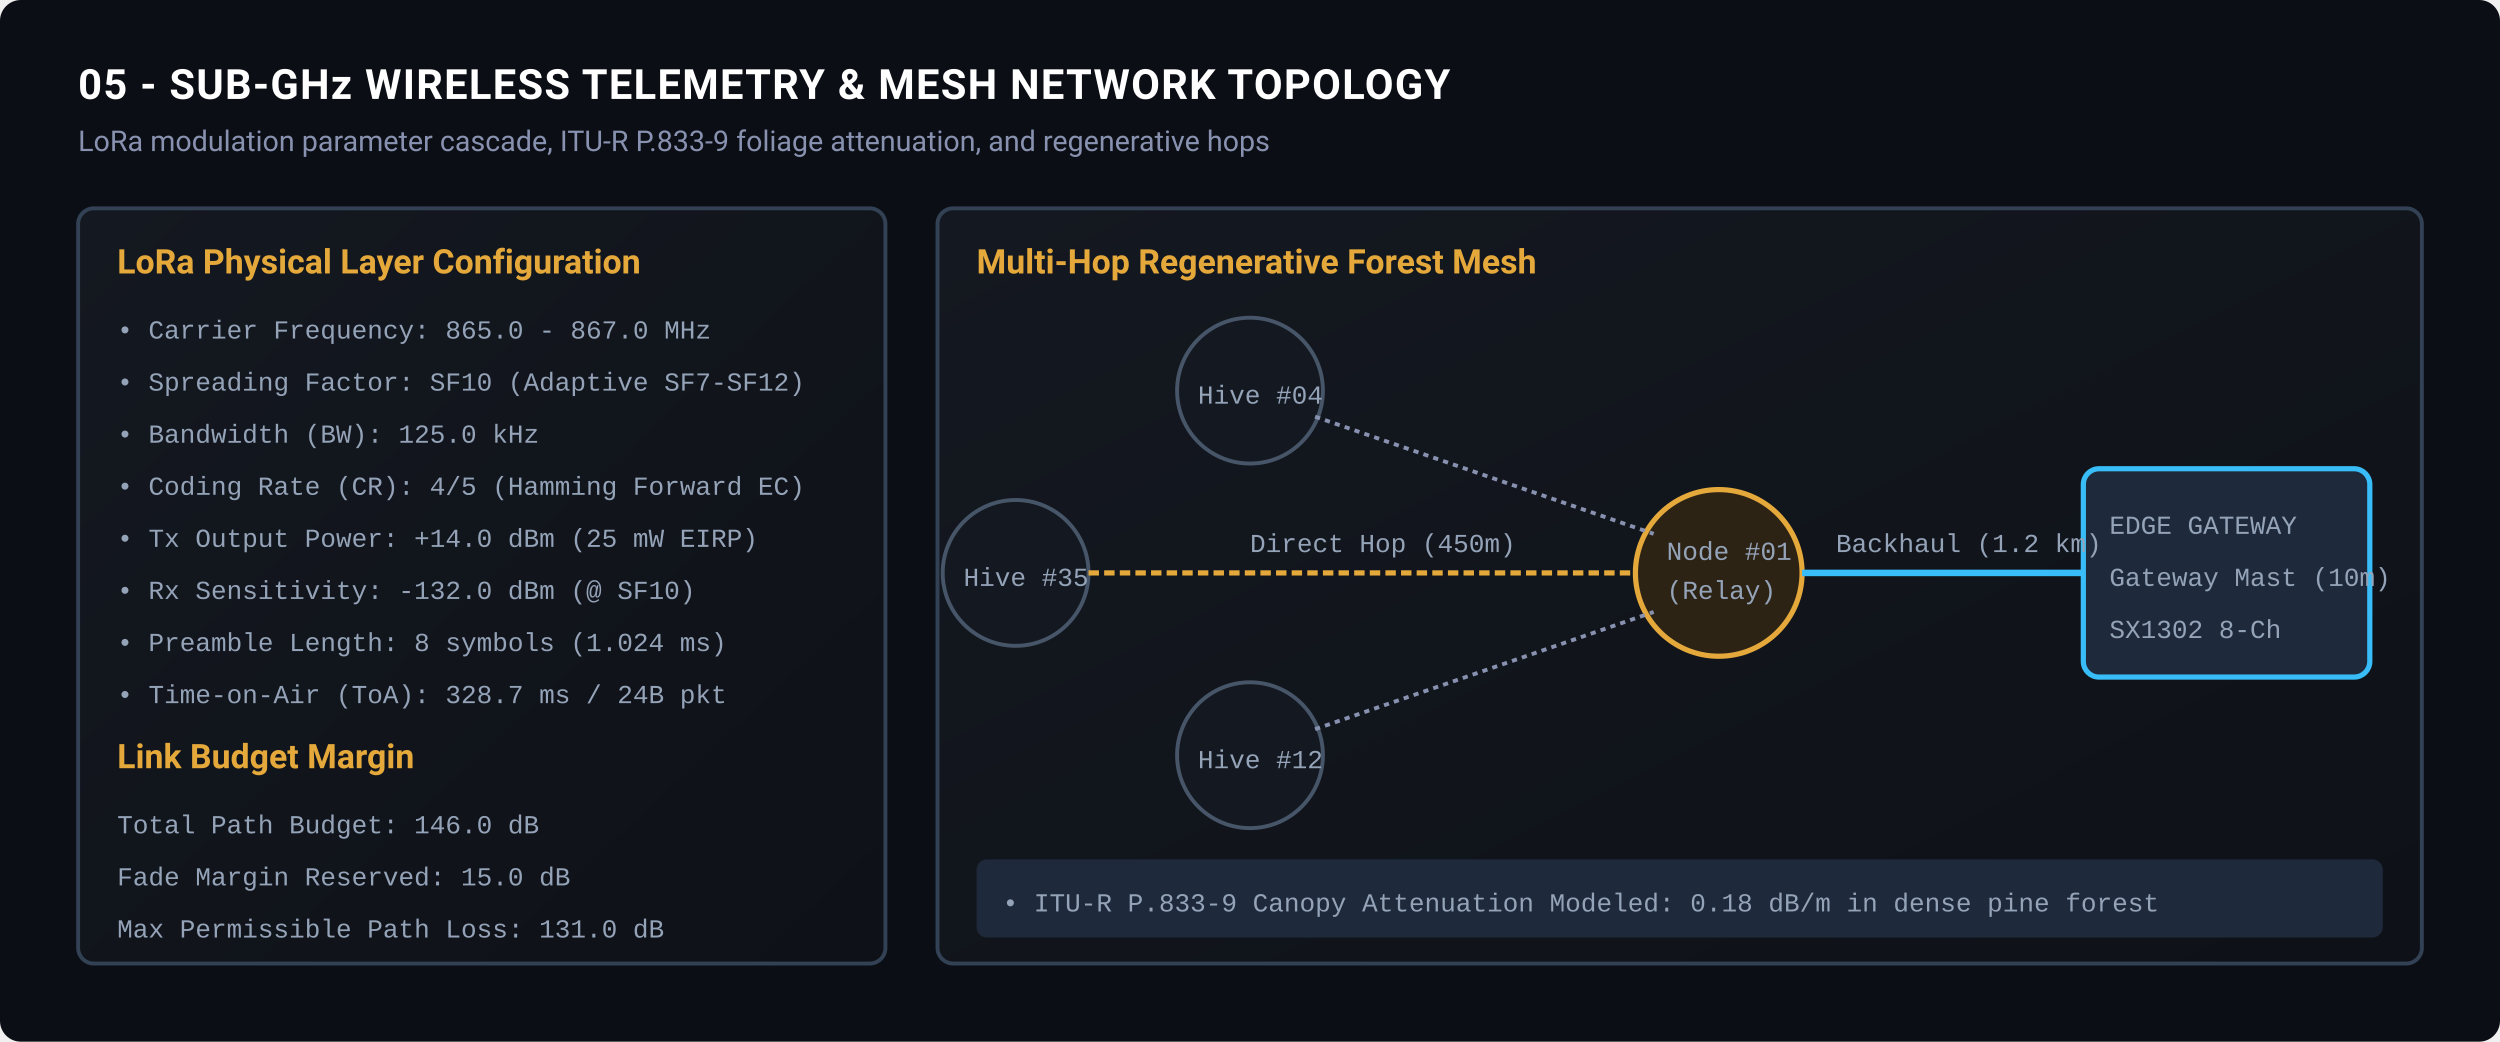
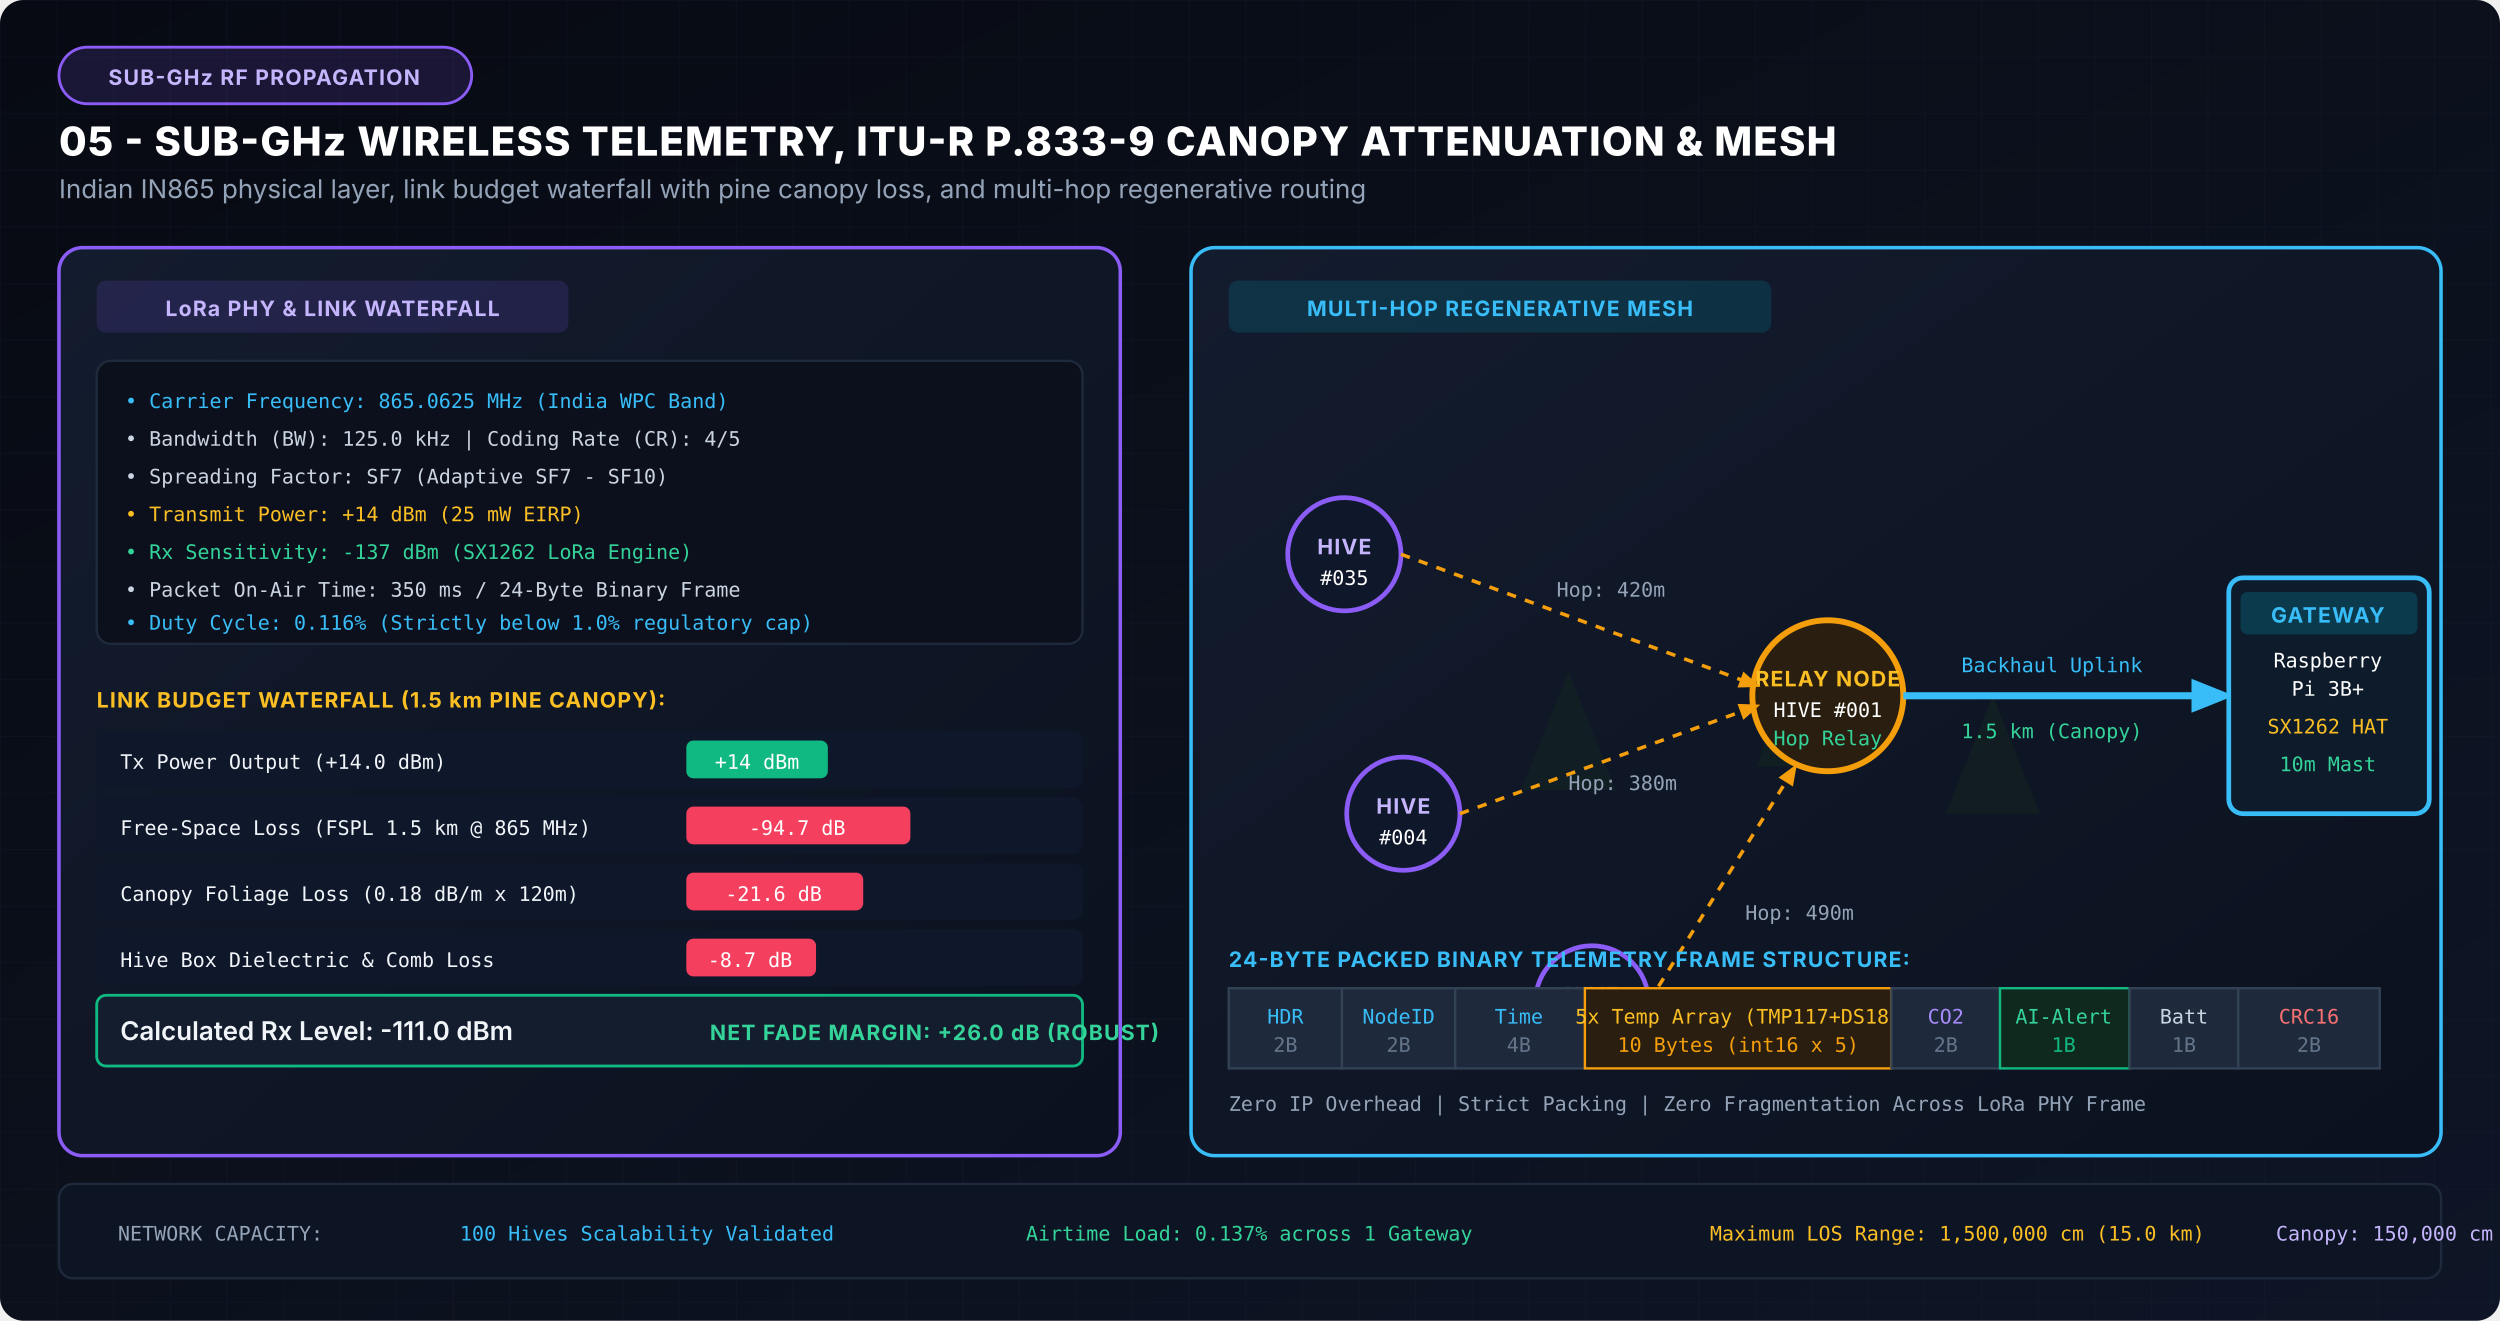
- <svg xmlns="http://www.w3.org/2000/svg" viewBox="0 0 960 400" width="960" height="400">
+ <svg xmlns="http://www.w3.org/2000/svg" viewBox="0 0 1060 560" width="100%" height="100%">
  <defs>
-     <linearGradient id="panelGrad" x1="0%" y1="0%" x2="100%" y2="100%">
-       <stop offset="0%" stop-color="#141820" />
-       <stop offset="100%" stop-color="#0e1117" />
+     <linearGradient id="bgGrad" x1="0%" y1="0%" x2="100%" y2="100%">
+       <stop offset="0%" stop-color="#070a12" />
+       <stop offset="50%" stop-color="#0b101c" />
+       <stop offset="100%" stop-color="#0e1526" />
    </linearGradient>
-     <linearGradient id="accentGrad" x1="0%" y1="0%" x2="100%" y2="0%">
-       <stop offset="0%" stop-color="#e5a93b" />
-       <stop offset="100%" stop-color="#f5c25d" />
+     <linearGradient id="cardGrad" x1="0%" y1="0%" x2="100%" y2="100%">
+       <stop offset="0%" stop-color="#131c2e" />
+       <stop offset="100%" stop-color="#0b111e" />
    </linearGradient>
-     <linearGradient id="blueGrad" x1="0%" y1="0%" x2="100%" y2="0%">
-       <stop offset="0%" stop-color="#2a3b5c" />
-       <stop offset="100%" stop-color="#1b253b" />
+     <linearGradient id="cardGradHighlight" x1="0%" y1="0%" x2="100%" y2="100%">
+       <stop offset="0%" stop-color="#1e293b" />
+       <stop offset="100%" stop-color="#0f172a" />
    </linearGradient>
-     <marker id="arrow" viewBox="0 0 10 10" refX="6" refY="5" markerWidth="6" markerHeight="6" orient="auto-start-reverse">
-       <path d="M 0 1 L 10 5 L 0 9 z" fill="#8892b0" />
+     <linearGradient id="goldGrad" x1="0%" y1="0%" x2="100%" y2="0%">
+       <stop offset="0%" stop-color="#f59e0b" />
+       <stop offset="100%" stop-color="#fbbf24" />
+     </linearGradient>
+     <linearGradient id="cyanGrad" x1="0%" y1="0%" x2="100%" y2="0%">
+       <stop offset="0%" stop-color="#06b6d4" />
+       <stop offset="100%" stop-color="#38bdf8" />
+     </linearGradient>
+     <linearGradient id="emeraldGrad" x1="0%" y1="0%" x2="100%" y2="0%">
+       <stop offset="0%" stop-color="#10b981" />
+       <stop offset="100%" stop-color="#34d399" />
+     </linearGradient>
+     <linearGradient id="roseGrad" x1="0%" y1="0%" x2="100%" y2="0%">
+       <stop offset="0%" stop-color="#ef4444" />
+       <stop offset="100%" stop-color="#f87171" />
+     </linearGradient>
+     <linearGradient id="violetGrad" x1="0%" y1="0%" x2="100%" y2="0%">
+       <stop offset="0%" stop-color="#8b5cf6" />
+       <stop offset="100%" stop-color="#a78bfa" />
+     </linearGradient>
+     <marker id="arrCyan" viewBox="0 0 10 10" refX="6" refY="5" markerWidth="6" markerHeight="6" orient="auto-start-reverse">
+       <path d="M 0 1 L 10 5 L 0 9 z" fill="#38bdf8" />
    </marker>
-     <marker id="arrowGold" viewBox="0 0 10 10" refX="6" refY="5" markerWidth="6" markerHeight="6" orient="auto-start-reverse">
-       <path d="M 0 1 L 10 5 L 0 9 z" fill="#e5a93b" />
+     <marker id="arrGold" viewBox="0 0 10 10" refX="6" refY="5" markerWidth="6" markerHeight="6" orient="auto-start-reverse">
+       <path d="M 0 1 L 10 5 L 0 9 z" fill="#f59e0b" />
    </marker>
+     <marker id="arrEmerald" viewBox="0 0 10 10" refX="6" refY="5" markerWidth="6" markerHeight="6" orient="auto-start-reverse">
+       <path d="M 0 1 L 10 5 L 0 9 z" fill="#10b981" />
+     </marker>
+     <marker id="arrRose" viewBox="0 0 10 10" refX="6" refY="5" markerWidth="6" markerHeight="6" orient="auto-start-reverse">
+       <path d="M 0 1 L 10 5 L 0 9 z" fill="#ef4444" />
+     </marker>
+     <marker id="arrMuted" viewBox="0 0 10 10" refX="6" refY="5" markerWidth="6" markerHeight="6" orient="auto-start-reverse">
+       <path d="M 0 1 L 10 5 L 0 9 z" fill="#64748b" />
+     </marker>
+     <pattern id="grid" width="24" height="24" patternUnits="userSpaceOnUse">
+       <path d="M 24 0 L 0 0 0 24" fill="none" stroke="#1e293b" stroke-width="0.5" stroke-opacity="0.3" />
+     </pattern>
  </defs>
  <style>
-         .title { font-family: -apple-system, BlinkMacSystemFont, "Segoe UI", Roboto, Helvetica, Arial, sans-serif; font-weight: 700; font-size: 16px; fill: #ffffff; letter-spacing: 0.5px; }
-         .subtitle { font-family: -apple-system, BlinkMacSystemFont, "Segoe UI", Roboto, Helvetica, Arial, sans-serif; font-size: 11px; fill: #8892b0; }
-         .box-title { font-family: -apple-system, BlinkMacSystemFont, "Segoe UI", Roboto, Helvetica, Arial, sans-serif; font-weight: 600; font-size: 13px; fill: #e5a93b; }
-         .box-body { font-family: -apple-system, BlinkMacSystemFont, "Segoe UI", Roboto, Helvetica, Arial, sans-serif; font-size: 11px; fill: #ccd6f6; line-height: 1.4; }
-         .mono { font-family: "SF Mono", Menlo, Consolas, Monaco, "Liberation Mono", monospace; font-size: 10px; fill: #94a3b8; }
-         .tag { font-family: -apple-system, BlinkMacSystemFont, "Segoe UI", Roboto, Helvetica, Arial, sans-serif; font-weight: 600; font-size: 9px; fill: #0f172a; }
+         .headline { font-family: -apple-system, BlinkMacSystemFont, "Segoe UI", Inter, Roboto, sans-serif; font-weight: 800; font-size: 17px; fill: #ffffff; letter-spacing: 0.5px; }
+         .subhead { font-family: -apple-system, BlinkMacSystemFont, "Segoe UI", Inter, Roboto, sans-serif; font-size: 11px; fill: #94a3b8; }
+         .sec-title { font-family: -apple-system, BlinkMacSystemFont, "Segoe UI", Inter, Roboto, sans-serif; font-weight: 700; font-size: 13px; letter-spacing: 0.3px; }
+         .body-title { font-family: -apple-system, BlinkMacSystemFont, "Segoe UI", Inter, Roboto, sans-serif; font-weight: 600; font-size: 11px; fill: #f1f5f9; }
+         .body-desc { font-family: -apple-system, BlinkMacSystemFont, "Segoe UI", Inter, Roboto, sans-serif; font-size: 10px; fill: #94a3b8; }
+         .mono-sm { font-family: "JetBrains Mono", "SF Mono", Menlo, Consolas, monospace; font-size: 9.5px; }
+         .mono-xs { font-family: "JetBrains Mono", "SF Mono", Menlo, Consolas, monospace; font-size: 8.5px; }
+         .badge { font-family: -apple-system, BlinkMacSystemFont, "Segoe UI", Inter, Roboto, sans-serif; font-weight: 700; font-size: 9px; letter-spacing: 0.5px; }
    </style>
-   <rect width="960" height="400" fill="#0b0e14" rx="8" />
-   <text x="30" y="38" class="title">05 - SUB-GHz WIRELESS TELEMETRY &amp; MESH NETWORK TOPOLOGY</text>
-   <text x="30" y="58" class="subtitle">LoRa modulation parameter cascade, ITU-R P.833-9 foliage attenuation, and regenerative hops</text>
-   <rect x="30" y="80" width="310" height="290" fill="url(#panelGrad)" stroke="#334155" stroke-width="1.5" rx="6" />
-   <text x="45" y="105" class="box-title">LoRa Physical Layer Configuration</text>
-   <text x="45" y="130" class="mono">• Carrier Frequency: 865.0 - 867.0 MHz</text>
-   <text x="45" y="150" class="mono">• Spreading Factor: SF10 (Adaptive SF7-SF12)</text>
-   <text x="45" y="170" class="mono">• Bandwidth (BW): 125.0 kHz</text>
-   <text x="45" y="190" class="mono">• Coding Rate (CR): 4/5 (Hamming Forward EC)</text>
-   <text x="45" y="210" class="mono">• Tx Output Power: +14.0 dBm (25 mW EIRP)</text>
-   <text x="45" y="230" class="mono">• Rx Sensitivity: -132.0 dBm (@ SF10)</text>
-   <text x="45" y="250" class="mono">• Preamble Length: 8 symbols (1.024 ms)</text>
-   <text x="45" y="270" class="mono">• Time-on-Air (ToA): 328.7 ms / 24B pkt</text>
-   <text x="45" y="295" class="box-title" fill="#34d399">Link Budget Margin</text>
-   <text x="45" y="320" class="mono">Total Path Budget: 146.0 dB</text>
-   <text x="45" y="340" class="mono">Fade Margin Reserved: 15.0 dB</text>
-   <text x="45" y="360" class="mono">Max Permissible Path Loss: 131.0 dB</text>
-   <rect x="360" y="80" width="570" height="290" fill="url(#panelGrad)" stroke="#334155" stroke-width="1.5" rx="6" />
-   <text x="375" y="105" class="box-title">Multi-Hop Regenerative Forest Mesh</text>
-   <rect x="800" y="180" width="110" height="80" fill="#1e293b" stroke="#38bdf8" stroke-width="2" rx="6" />
-   <text x="810" y="205" class="mono" fill="#38bdf8">EDGE GATEWAY</text>
-   <text x="810" y="225" class="mono" fill="#ffffff">Gateway Mast (10m)</text>
-   <text x="810" y="245" class="mono" fill="#94a3b8">SX1302 8-Ch</text>
-   <circle cx="660" cy="220" r="32" fill="#2d2315" stroke="#e5a93b" stroke-width="2" />
-   <text x="640" y="215" class="mono" fill="#e5a93b">Node #01</text>
-   <text x="640" y="230" class="mono" fill="#94a3b8">(Relay)</text>
-   <circle cx="480" cy="150" r="28" fill="#141820" stroke="#475569" stroke-width="1.5" />
-   <text x="460" y="155" class="mono" fill="#cbd5e1">Hive #04</text>
-   <circle cx="480" cy="290" r="28" fill="#141820" stroke="#475569" stroke-width="1.5" />
-   <text x="460" y="295" class="mono" fill="#cbd5e1">Hive #12</text>
-   <circle cx="390" cy="220" r="28" fill="#141820" stroke="#475569" stroke-width="1.5" />
-   <text x="370" y="225" class="mono" fill="#cbd5e1">Hive #35</text>
-   <path d="M 418 220 L 628 220" stroke="#e5a93b" stroke-width="2" stroke-dasharray="4,2" />
-   <text x="480" y="212" class="mono" fill="#e5a93b">Direct Hop (450m)</text>
-   <path d="M 505 160 L 635 205" stroke="#8892b0" stroke-width="1.5" stroke-dasharray="2,2" />
-   <path d="M 505 280 L 635 235" stroke="#8892b0" stroke-width="1.5" stroke-dasharray="2,2" />
-   <path d="M 692 220 L 800 220" stroke="#38bdf8" stroke-width="2.5" />
-   <text x="705" y="212" class="mono" fill="#38bdf8">Backhaul (1.2 km)</text>
-   <rect x="375" y="330" width="540" height="30" fill="#1e293b" rx="4" />
-   <text x="385" y="350" class="mono" fill="#34d399">• ITU-R P.833-9 Canopy Attenuation Modeled: 0.18 dB/m in dense pine forest</text>
+   <rect width="1060" height="560" fill="url(#bgGrad)" rx="10" />
+   <rect width="1060" height="560" fill="url(#grid)" rx="10" />
+   <rect x="25" y="20" width="175" height="24" rx="12" fill="rgba(139, 92, 246, 0.15)" stroke="#8b5cf6" stroke-width="1.2" />
+   <text x="112" y="36" class="badge" fill="#c4b5fd" text-anchor="middle">SUB-GHz RF PROPAGATION</text>
+   <text x="25" y="66" class="headline">05 - SUB-GHz WIRELESS TELEMETRY, ITU-R P.833-9 CANOPY ATTENUATION &amp; MESH</text>
+   <text x="25" y="84" class="subhead">Indian IN865 physical layer, link budget waterfall with pine canopy loss, and multi-hop regenerative routing</text>
+   <g transform="translate(25, 105)">
+     <rect width="450" height="385" rx="10" fill="url(#cardGrad)" stroke="#8b5cf6" stroke-width="1.5" />
+     <rect x="16" y="14" width="200" height="22" rx="4" fill="rgba(139, 92, 246, 0.15)" />
+     <text x="116" y="29" class="badge" fill="#c4b5fd" text-anchor="middle">LoRa PHY &amp; LINK WATERFALL</text>
+     <g transform="translate(16, 48)">
+       <rect width="418" height="120" rx="6" fill="#0b101c" stroke="#1e293b" />
+       <text x="12" y="20" class="mono-xs" fill="#38bdf8">• Carrier Frequency: 865.0625 MHz (India WPC Band)</text>
+       <text x="12" y="36" class="mono-xs" fill="#cbd5e1">• Bandwidth (BW): 125.0 kHz | Coding Rate (CR): 4/5</text>
+       <text x="12" y="52" class="mono-xs" fill="#cbd5e1">• Spreading Factor: SF7 (Adaptive SF7 - SF10)</text>
+       <text x="12" y="68" class="mono-xs" fill="#fbbf24">• Transmit Power: +14 dBm (25 mW EIRP)</text>
+       <text x="12" y="84" class="mono-xs" fill="#34d399">• Rx Sensitivity: -137 dBm (SX1262 LoRa Engine)</text>
+       <text x="12" y="100" class="mono-xs" fill="#cbd5e1">• Packet On-Air Time: 350 ms / 24-Byte Binary Frame</text>
+       <text x="12" y="114" class="mono-xs" fill="#38bdf8">• Duty Cycle: 0.116% (Strictly below 1.0% regulatory cap)</text>
+     </g>
+     <g transform="translate(16, 180)">
+       <text x="0" y="15" class="badge" fill="#fbbf24">LINK BUDGET WATERFALL (1.5 km PINE CANOPY):</text>
+       <rect x="0" y="25" width="418" height="24" rx="4" fill="#0f172a" />
+       <text x="10" y="41" class="mono-xs" fill="#f1f5f9">Tx Power Output (+14.0 dBm)</text>
+       <rect x="250" y="29" width="60" height="16" rx="3" fill="#10b981" />
+       <text x="280" y="41" class="mono-xs" fill="#ffffff" text-anchor="middle">+14 dBm</text>
+       <rect x="0" y="53" width="418" height="24" rx="4" fill="#0f172a" />
+       <text x="10" y="69" class="mono-xs" fill="#f1f5f9">Free-Space Loss (FSPL 1.5 km @ 865 MHz)</text>
+       <rect x="250" y="57" width="95" height="16" rx="3" fill="#f43f5e" />
+       <text x="297" y="69" class="mono-xs" fill="#ffffff" text-anchor="middle">-94.7 dB</text>
+       <rect x="0" y="81" width="418" height="24" rx="4" fill="#0f172a" />
+       <text x="10" y="97" class="mono-xs" fill="#f1f5f9">Canopy Foliage Loss (0.18 dB/m x 120m)</text>
+       <rect x="250" y="85" width="75" height="16" rx="3" fill="#f43f5e" />
+       <text x="287" y="97" class="mono-xs" fill="#ffffff" text-anchor="middle">-21.6 dB</text>
+       <rect x="0" y="109" width="418" height="24" rx="4" fill="#0f172a" />
+       <text x="10" y="125" class="mono-xs" fill="#f1f5f9">Hive Box Dielectric &amp; Comb Loss</text>
+       <rect x="250" y="113" width="55" height="16" rx="3" fill="#f43f5e" />
+       <text x="277" y="125" class="mono-xs" fill="#ffffff" text-anchor="middle">-8.7 dB</text>
+       <rect x="0" y="137" width="418" height="30" rx="4" fill="#141d2e" stroke="#10b981" stroke-width="1.2" />
+       <text x="10" y="156" class="body-title" fill="#34d399">Calculated Rx Level: -111.0 dBm</text>
+       <text x="260" y="156" class="badge" fill="#34d399">NET FADE MARGIN: +26.0 dB (ROBUST)</text>
+     </g>
+   </g>
+   <g transform="translate(505, 105)">
+     <rect width="530" height="385" rx="10" fill="url(#cardGrad)" stroke="#38bdf8" stroke-width="1.5" />
+     <rect x="16" y="14" width="230" height="22" rx="4" fill="rgba(6, 182, 212, 0.15)" />
+     <text x="131" y="29" class="badge" fill="#38bdf8" text-anchor="middle">MULTI-HOP REGENERATIVE MESH</text>
+     <g transform="translate(20, 50)">
+       <path d="M 120 180 L 140 130 L 160 180 Z M 220 170 L 240 110 L 260 170 Z M 300 190 L 320 140 L 340 190 Z" fill="#132320" opacity="0.6" />
+       <circle cx="45" cy="80" r="24" fill="#0f172a" stroke="#8b5cf6" stroke-width="2" />
+       <text x="45" y="80" class="badge" fill="#c4b5fd" text-anchor="middle">HIVE</text>
+       <text x="45" y="93" class="mono-xs" fill="#ffffff" text-anchor="middle">#035</text>
+       <circle cx="70" cy="190" r="24" fill="#0f172a" stroke="#8b5cf6" stroke-width="2" />
+       <text x="70" y="190" class="badge" fill="#c4b5fd" text-anchor="middle">HIVE</text>
+       <text x="70" y="203" class="mono-xs" fill="#ffffff" text-anchor="middle">#004</text>
+       <circle cx="150" cy="270" r="24" fill="#0f172a" stroke="#8b5cf6" stroke-width="2" />
+       <text x="150" y="270" class="badge" fill="#c4b5fd" text-anchor="middle">HIVE</text>
+       <text x="150" y="283" class="mono-xs" fill="#ffffff" text-anchor="middle">#012</text>
+       <circle cx="250" cy="140" r="32" fill="#291e0f" stroke="#f59e0b" stroke-width="2.5" />
+       <text x="250" y="136" class="badge" fill="#fbbf24" text-anchor="middle">RELAY NODE</text>
+       <text x="250" y="149" class="mono-xs" fill="#ffffff" text-anchor="middle">HIVE #001</text>
+       <text x="250" y="161" class="mono-xs" fill="#34d399" text-anchor="middle">Hop Relay</text>
+       <path d="M 69 80 L 218 135" stroke="#f59e0b" stroke-width="1.5" stroke-dasharray="4 4" marker-end="url(#arrGold)" />
+       <text x="135" y="98" class="mono-xs" fill="#94a3b8">Hop: 420m</text>
+       <path d="M 94 190 L 218 145" stroke="#f59e0b" stroke-width="1.5" stroke-dasharray="4 4" marker-end="url(#arrGold)" />
+       <text x="140" y="180" class="mono-xs" fill="#94a3b8">Hop: 380m</text>
+       <path d="M 174 270 L 235 172" stroke="#f59e0b" stroke-width="1.5" stroke-dasharray="4 4" marker-end="url(#arrGold)" />
+       <text x="215" y="235" class="mono-xs" fill="#94a3b8">Hop: 490m</text>
+       <path d="M 282 140 L 415 140" stroke="#38bdf8" stroke-width="3" marker-end="url(#arrCyan)" />
+       <text x="345" y="130" class="mono-xs" fill="#38bdf8" text-anchor="middle">Backhaul Uplink</text>
+       <text x="345" y="158" class="mono-xs" fill="#34d399" text-anchor="middle">1.5 km (Canopy)</text>
+       <rect x="420" y="90" width="85" height="100" rx="6" fill="#0d1b2a" stroke="#38bdf8" stroke-width="2" />
+       <rect x="425" y="96" width="75" height="18" rx="3" fill="rgba(6, 182, 212, 0.2)" />
+       <text x="462" y="109" class="badge" fill="#38bdf8" text-anchor="middle">GATEWAY</text>
+       <text x="462" y="128" class="mono-xs" fill="#ffffff" text-anchor="middle">Raspberry</text>
+       <text x="462" y="140" class="mono-xs" fill="#ffffff" text-anchor="middle">Pi 3B+</text>
+       <text x="462" y="156" class="mono-xs" fill="#fbbf24" text-anchor="middle">SX1262 HAT</text>
+       <text x="462" y="172" class="mono-xs" fill="#34d399" text-anchor="middle">10m Mast</text>
+     </g>
+     <g transform="translate(16, 290)">
+       <text x="0" y="15" class="badge" fill="#38bdf8">24-BYTE PACKED BINARY TELEMETRY FRAME STRUCTURE:</text>
+       <g transform="translate(0, 24)">
+         <rect x="0" y="0" width="48" height="34" fill="#1e293b" stroke="#334155" />
+         <text x="24" y="15" class="mono-xs" fill="#38bdf8" text-anchor="middle">HDR</text>
+         <text x="24" y="27" class="mono-xs" fill="#64748b" text-anchor="middle">2B</text>
+         <rect x="48" y="0" width="48" height="34" fill="#1e293b" stroke="#334155" />
+         <text x="72" y="15" class="mono-xs" fill="#38bdf8" text-anchor="middle">NodeID</text>
+         <text x="72" y="27" class="mono-xs" fill="#64748b" text-anchor="middle">2B</text>
+         <rect x="96" y="0" width="55" height="34" fill="#1e293b" stroke="#334155" />
+         <text x="123" y="15" class="mono-xs" fill="#38bdf8" text-anchor="middle">Time</text>
+         <text x="123" y="27" class="mono-xs" fill="#64748b" text-anchor="middle">4B</text>
+         <rect x="151" y="0" width="130" height="34" fill="#291e0f" stroke="#f59e0b" />
+         <text x="216" y="15" class="mono-xs" fill="#fbbf24" text-anchor="middle">5x Temp Array (TMP117+DS18)</text>
+         <text x="216" y="27" class="mono-xs" fill="#f59e0b" text-anchor="middle">10 Bytes (int16 x 5)</text>
+         <rect x="281" y="0" width="46" height="34" fill="#1e293b" stroke="#334155" />
+         <text x="304" y="15" class="mono-xs" fill="#a78bfa" text-anchor="middle">CO2</text>
+         <text x="304" y="27" class="mono-xs" fill="#64748b" text-anchor="middle">2B</text>
+         <rect x="327" y="0" width="55" height="34" fill="#0f291e" stroke="#10b981" />
+         <text x="354" y="15" class="mono-xs" fill="#34d399" text-anchor="middle">AI-Alert</text>
+         <text x="354" y="27" class="mono-xs" fill="#10b981" text-anchor="middle">1B</text>
+         <rect x="382" y="0" width="46" height="34" fill="#1e293b" stroke="#334155" />
+         <text x="405" y="15" class="mono-xs" fill="#cbd5e1" text-anchor="middle">Batt</text>
+         <text x="405" y="27" class="mono-xs" fill="#64748b" text-anchor="middle">1B</text>
+         <rect x="428" y="0" width="60" height="34" fill="#1e293b" stroke="#334155" />
+         <text x="458" y="15" class="mono-xs" fill="#f87171" text-anchor="middle">CRC16</text>
+         <text x="458" y="27" class="mono-xs" fill="#64748b" text-anchor="middle">2B</text>
+       </g>
+       <text x="0" y="76" class="mono-xs" fill="#94a3b8">Zero IP Overhead | Strict Packing | Zero Fragmentation Across LoRa PHY Frame</text>
+     </g>
+   </g>
+   <g transform="translate(25, 502)">
+     <rect width="1010" height="40" rx="6" fill="#0d1424" stroke="#1e293b" />
+     <text x="25" y="24" class="mono-xs" fill="#94a3b8">NETWORK CAPACITY:</text>
+     <text x="170" y="24" class="mono-xs" fill="#38bdf8">100 Hives Scalability Validated</text>
+     <text x="410" y="24" class="mono-xs" fill="#34d399">Airtime Load: 0.137% across 1 Gateway</text>
+     <text x="700" y="24" class="mono-xs" fill="#fbbf24">Maximum LOS Range: 1,500,000 cm (15.0 km)</text>
+     <text x="940" y="24" class="mono-xs" fill="#c4b5fd">Canopy: 150,000 cm</text>
+   </g>
</svg>
